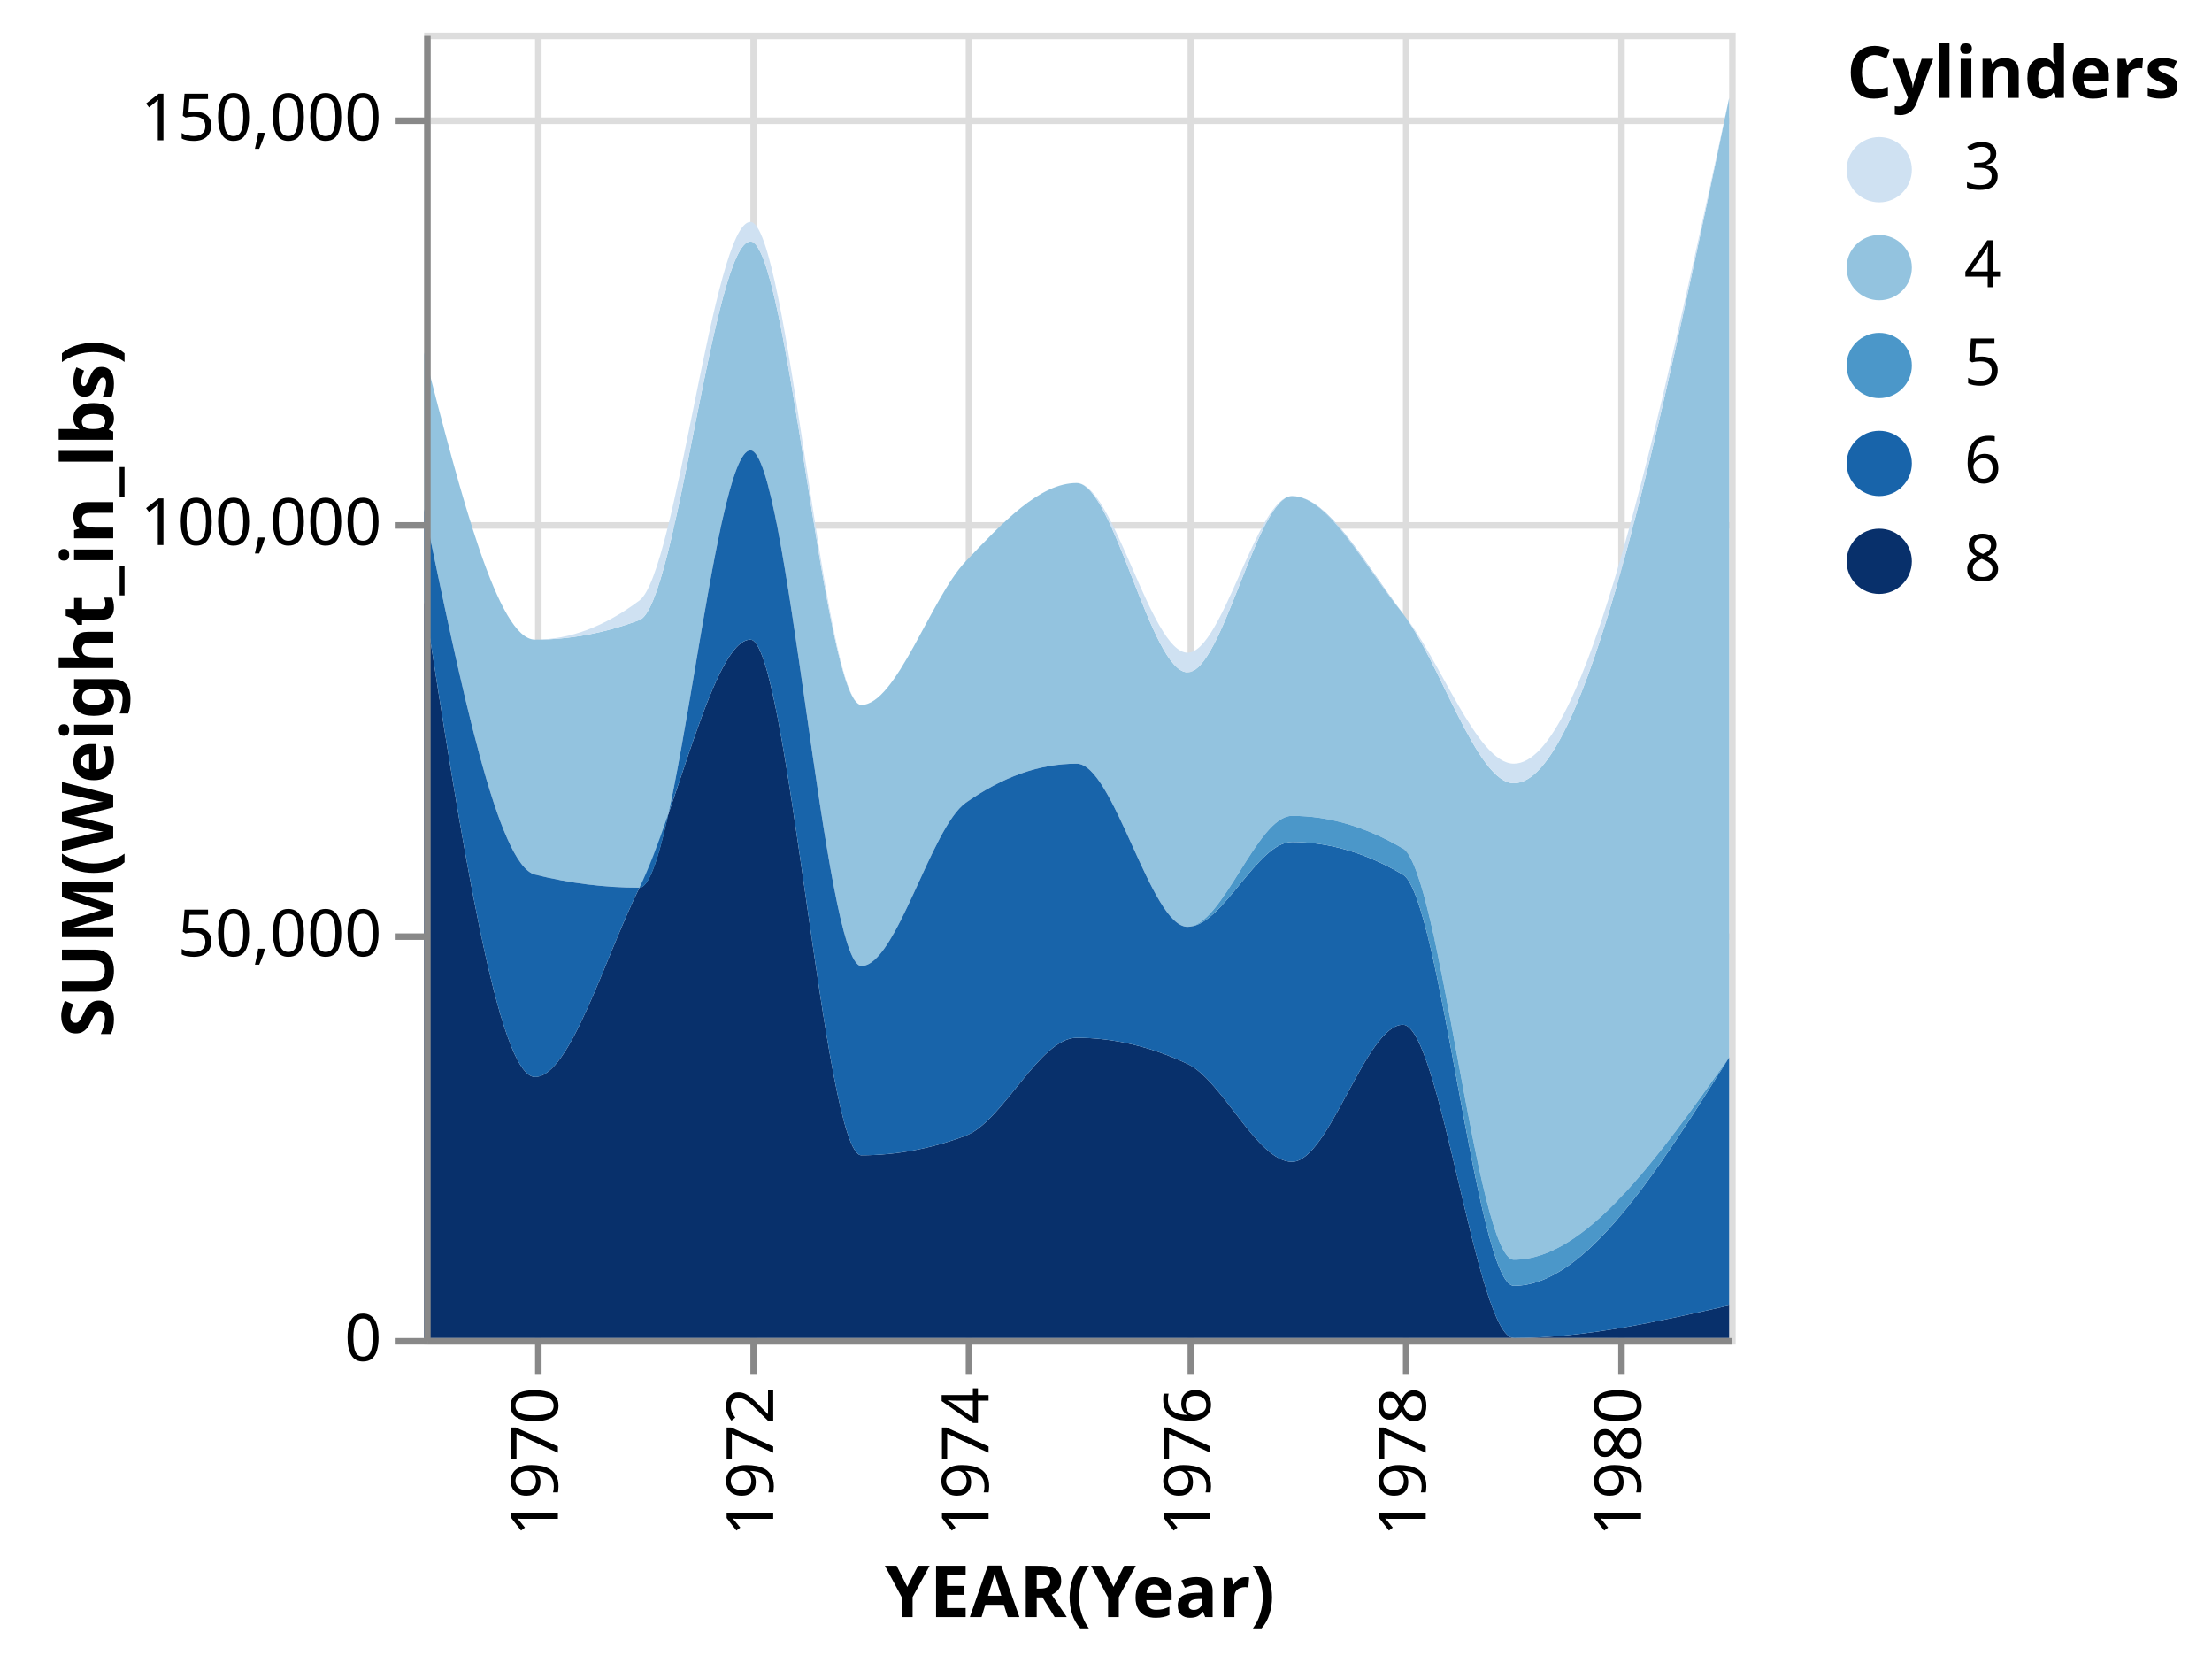
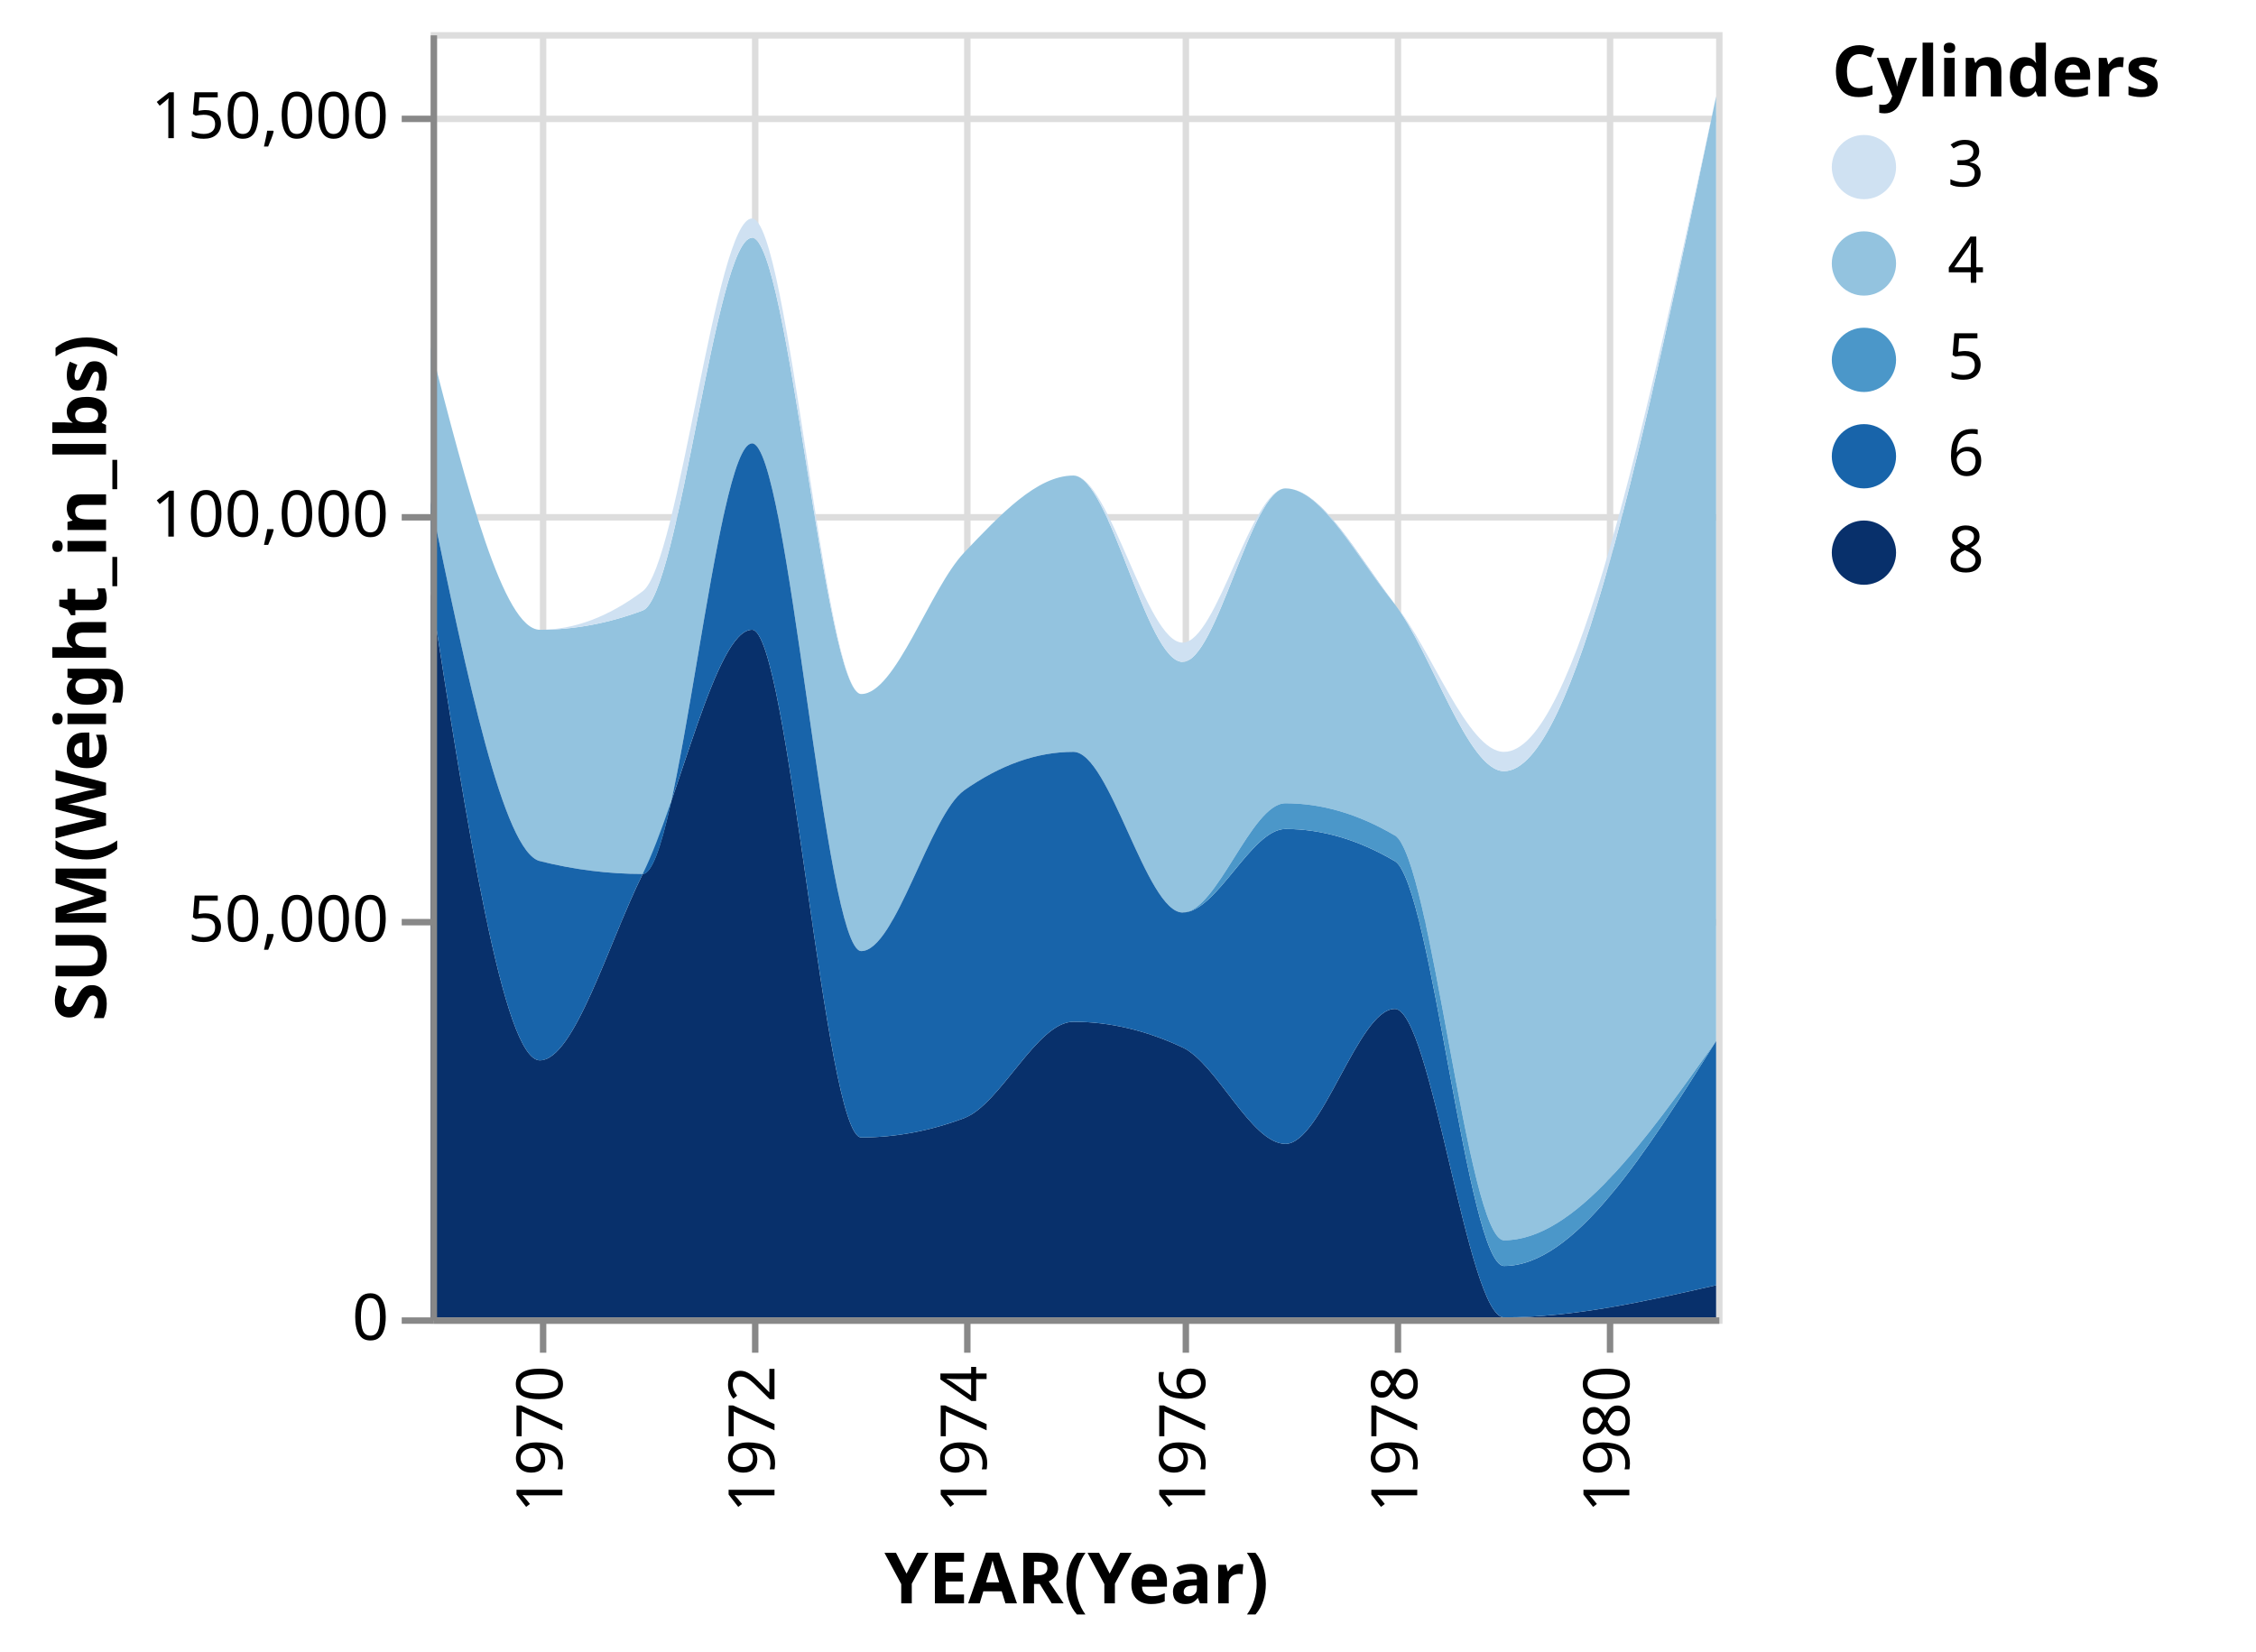
- <svg xmlns="http://www.w3.org/2000/svg" class="marks" width="339" height="256" viewBox="0 0 339 256" version="1.1">
-   <g transform="translate(65,5)">
+ <svg xmlns="http://www.w3.org/2000/svg" class="marks" width="351" height="257" viewBox="0 0 351 257" version="1.1">
+   <g transform="translate(67,5)">
    <g class="mark-group role-frame root">
      <g transform="translate(0,0)">
        <path class="background" d="M0.5,0.5h200v200h-200Z" style="fill: transparent; stroke: #ddd;" />
        <g>
          <g class="mark-group role-axis">
            <g transform="translate(0.5,200.5)">
              <path class="background" d="M0,0h0v0h0Z" style="pointer-events: none; fill: none;" />
              <g>
                <g class="mark-rule role-axis-grid" style="pointer-events: none;">
                  <line transform="translate(17,-200)" x2="0" y2="200" style="fill: none; stroke: #ddd; stroke-width: 1; stroke-dasharray: ; opacity: 1;" />
                  <line transform="translate(50,-200)" x2="0" y2="200" style="fill: none; stroke: #ddd; stroke-width: 1; stroke-dasharray: ; opacity: 1;" />
                  <line transform="translate(83,-200)" x2="0" y2="200" style="fill: none; stroke: #ddd; stroke-width: 1; stroke-dasharray: ; opacity: 1;" />
                  <line transform="translate(117,-200)" x2="0" y2="200" style="fill: none; stroke: #ddd; stroke-width: 1; stroke-dasharray: ; opacity: 1;" />
                  <line transform="translate(150,-200)" x2="0" y2="200" style="fill: none; stroke: #ddd; stroke-width: 1; stroke-dasharray: ; opacity: 1;" />
                  <line transform="translate(183,-200)" x2="0" y2="200" style="fill: none; stroke: #ddd; stroke-width: 1; stroke-dasharray: ; opacity: 1;" />
                </g>
              </g>
            </g>
          </g>
          <g class="mark-group role-axis">
            <g transform="translate(0.5,0.5)">
              <path class="background" d="M0,0h0v0h0Z" style="pointer-events: none; fill: none;" />
              <g>
                <g class="mark-rule role-axis-grid" style="pointer-events: none;">
                  <line transform="translate(0,200)" x2="200" y2="0" style="fill: none; stroke: #ddd; stroke-width: 1; stroke-dasharray: ; opacity: 1;" />
                  <line transform="translate(0,138)" x2="200" y2="0" style="fill: none; stroke: #ddd; stroke-width: 1; stroke-dasharray: ; opacity: 1;" />
                  <line transform="translate(0,75)" x2="200" y2="0" style="fill: none; stroke: #ddd; stroke-width: 1; stroke-dasharray: ; opacity: 1;" />
                  <line transform="translate(0,13)" x2="200" y2="0" style="fill: none; stroke: #ddd; stroke-width: 1; stroke-dasharray: ; opacity: 1;" />
                </g>
              </g>
            </g>
          </g>
          <g class="mark-group role-scope pathgroup">
            <g transform="translate(0,0)">
              <path class="background" d="M0,0h200v200h-200Z" style="fill: none;" />
              <g>
                <g class="mark-area role-mark marks">
                  <path d="M200,195C189,197.5,178,200,167,200C161.333,200,155.667,152,150,152C144.333,152,138.667,173,133,173C127.667,173,122.333,160.51,117,158C111.333,155.333,105.667,154,100,154C94.333,154,88.667,166.875,83,169C77.667,171,72.333,172,67,172C61.333,172,55.667,93,50,93C44.333,93,38.667,119.568,33,131C27.667,141.76,22.333,160,17,160C11.333,160,5.667,123.5,0,87L0,200C5.667,200,11.333,200,17,200C22.333,200,27.667,200,33,200C38.667,200,44.333,200,50,200C55.667,200,61.333,200,67,200C72.333,200,77.667,200,83,200C88.667,200,94.333,200,100,200C105.667,200,111.333,200,117,200C122.333,200,127.667,200,133,200C138.667,200,144.333,200,150,200C155.667,200,161.333,200,167,200C178,200,189,200,200,200Z" style="fill: rgb(8, 48, 107);" />
                </g>
              </g>
            </g>
            <g transform="translate(0,0)">
              <path class="background" d="M0,0h200v200h-200Z" style="fill: none;" />
              <g>
                <g class="mark-area role-mark marks">
                  <path d="M200,10C189,62.5,178,115,167,115C161.333,115,155.667,96.333,150,89C144.333,81.667,138.667,71,133,71C127.667,71,122.333,98,117,98C111.333,98,105.667,69,100,69C94.333,69,88.667,75.047,83,81C77.667,86.603,72.333,103,67,103C61.333,103,55.667,32,50,32C44.333,32,38.667,87.875,33,90C27.667,92,22.333,93,17,93C11.333,93,5.667,71,0,49L0,73C5.667,100.292,11.333,127.583,17,129C22.333,130.333,27.667,131,33,131C38.667,131,44.333,64,50,64C55.667,64,61.333,143,67,143C72.333,143,77.667,121.765,83,118C88.667,114,94.333,112,100,112C105.667,112,111.333,137,117,137C122.333,137,127.667,120,133,120C138.667,120,144.333,121.667,150,125C155.667,128.333,161.333,188,167,188C178,188,189,172.5,200,157Z" style="fill: rgb(147, 195, 223);" />
                </g>
              </g>
            </g>
            <g transform="translate(0,0)">
              <path class="background" d="M0,0h200v200h-200Z" style="fill: none;" />
              <g>
                <g class="mark-area role-mark marks">
                  <path d="M200,157C189,174.5,178,192,167,192C161.333,192,155.667,132.333,150,129C144.333,125.667,138.667,124,133,124C127.667,124,122.333,137,117,137C111.333,137,105.667,112,100,112C94.333,112,88.667,114,83,118C77.667,121.765,72.333,143,67,143C61.333,143,55.667,64,50,64C44.333,64,38.667,131,33,131C27.667,131,22.333,130.333,17,129C11.333,127.583,5.667,100.292,0,73L0,87C5.667,123.5,11.333,160,17,160C22.333,160,27.667,141.76,33,131C38.667,119.568,44.333,93,50,93C55.667,93,61.333,172,67,172C72.333,172,77.667,171,83,169C88.667,166.875,94.333,154,100,154C105.667,154,111.333,155.333,117,158C122.333,160.51,127.667,173,133,173C138.667,173,144.333,152,150,152C155.667,152,161.333,200,167,200C178,200,189,197.5,200,195Z" style="fill: rgb(24, 100, 170);" />
                </g>
              </g>
            </g>
            <g transform="translate(0,0)">
              <path class="background" d="M0,0h200v200h-200Z" style="fill: none;" />
              <g>
                <g class="mark-area role-mark marks">
                  <path d="M200,10C189,61,178,112,167,112C161.333,112,155.667,95.833,150,89C144.333,82.167,138.667,71,133,71C127.667,71,122.333,95,117,95C111.333,95,105.667,69,100,69C94.333,69,88.667,75.047,83,81C77.667,86.603,72.333,103,67,103C61.333,103,55.667,29,50,29C44.333,29,38.667,82.75,33,87C27.667,91,22.333,93,17,93C11.333,93,5.667,71,0,49L0,49C5.667,71,11.333,93,17,93C22.333,93,27.667,92,33,90C38.667,87.875,44.333,32,50,32C55.667,32,61.333,103,67,103C72.333,103,77.667,86.603,83,81C88.667,75.047,94.333,69,100,69C105.667,69,111.333,98,117,98C122.333,98,127.667,71,133,71C138.667,71,144.333,81.667,150,89C155.667,96.333,161.333,115,167,115C178,115,189,62.5,200,10Z" style="fill: rgb(207, 225, 242);" />
                </g>
              </g>
            </g>
            <g transform="translate(0,0)">
              <path class="background" d="M0,0h200v200h-200Z" style="fill: none;" />
              <g>
                <g class="mark-area role-mark marks">
                  <path d="M200,157C189,172.5,178,188,167,188C161.333,188,155.667,128.333,150,125C144.333,121.667,138.667,120,133,120C127.667,120,122.333,137,117,137C111.333,137,105.667,112,100,112C94.333,112,88.667,114,83,118C77.667,121.765,72.333,143,67,143C61.333,143,55.667,64,50,64C44.333,64,38.667,131,33,131C27.667,131,22.333,130.333,17,129C11.333,127.583,5.667,100.292,0,73L0,73C5.667,100.292,11.333,127.583,17,129C22.333,130.333,27.667,131,33,131C38.667,131,44.333,64,50,64C55.667,64,61.333,143,67,143C72.333,143,77.667,121.765,83,118C88.667,114,94.333,112,100,112C105.667,112,111.333,137,117,137C122.333,137,127.667,124,133,124C138.667,124,144.333,125.667,150,129C155.667,132.333,161.333,192,167,192C178,192,189,174.5,200,157Z" style="fill: rgb(75, 151, 201);" />
                </g>
              </g>
            </g>
          </g>
          <g class="mark-group role-legend">
            <g transform="translate(218,0)">
-               <path class="background" d="M0,0h51v86h-51Z" style="pointer-events: none; fill: none;" />
+               <path class="background" d="M0,0h61v86h-61Z" style="pointer-events: none; fill: none;" />
              <g>
                <g class="mark-group role-legend-entry">
                  <g transform="translate(0,16)">
                    <path class="background" d="M0,0h0v0h0Z" style="pointer-events: none; fill: none;" />
                    <g>
                      <g class="mark-symbol role-legend-symbol" style="pointer-events: none;">
                        <path transform="translate(5,5)" d="M5,0A5,5,0,1,1,-5,0A5,5,0,1,1,5,0" style="fill: rgb(207, 225, 242); stroke-width: 1.5; opacity: 1;" />
                        <path transform="translate(5,20)" d="M5,0A5,5,0,1,1,-5,0A5,5,0,1,1,5,0" style="fill: rgb(147, 195, 223); stroke-width: 1.5; opacity: 1;" />
                        <path transform="translate(5,35)" d="M5,0A5,5,0,1,1,-5,0A5,5,0,1,1,5,0" style="fill: rgb(75, 151, 201); stroke-width: 1.5; opacity: 1;" />
                        <path transform="translate(5,50)" d="M5,0A5,5,0,1,1,-5,0A5,5,0,1,1,5,0" style="fill: rgb(24, 100, 170); stroke-width: 1.5; opacity: 1;" />
                        <path transform="translate(5,65)" d="M5,0A5,5,0,1,1,-5,0A5,5,0,1,1,5,0" style="fill: rgb(8, 48, 107); stroke-width: 1.5; opacity: 1;" />
                      </g>
                      <g class="mark-text role-legend-label" style="pointer-events: none;">
                        <text text-anchor="start" transform="translate(18,8)" style="font: 10px sans-serif; fill: #000; opacity: 1;">3</text>
                        <text text-anchor="start" transform="translate(18,23)" style="font: 10px sans-serif; fill: #000; opacity: 1;">4</text>
                        <text text-anchor="start" transform="translate(18,38)" style="font: 10px sans-serif; fill: #000; opacity: 1;">5</text>
                        <text text-anchor="start" transform="translate(18,53)" style="font: 10px sans-serif; fill: #000; opacity: 1;">6</text>
                        <text text-anchor="start" transform="translate(18,68)" style="font: 10px sans-serif; fill: #000; opacity: 1;">8</text>
                      </g>
                    </g>
                  </g>
                </g>
                <g class="mark-text role-legend-title" style="pointer-events: none;">
                  <text text-anchor="start" transform="translate(0,10)" style="font: bold 11px sans-serif; fill: #000; opacity: 1;">Cylinders</text>
                </g>
              </g>
            </g>
          </g>
          <g class="mark-group role-axis">
            <g transform="translate(0.5,200.5)">
              <path class="background" d="M0,0h0v0h0Z" style="pointer-events: none; fill: none;" />
              <g>
                <g class="mark-rule role-axis-tick" style="pointer-events: none;">
                  <line transform="translate(17,0)" x2="0" y2="5" style="fill: none; stroke: #888; stroke-width: 1; opacity: 1;" />
                  <line transform="translate(50,0)" x2="0" y2="5" style="fill: none; stroke: #888; stroke-width: 1; opacity: 1;" />
                  <line transform="translate(83,0)" x2="0" y2="5" style="fill: none; stroke: #888; stroke-width: 1; opacity: 1;" />
                  <line transform="translate(117,0)" x2="0" y2="5" style="fill: none; stroke: #888; stroke-width: 1; opacity: 1;" />
                  <line transform="translate(150,0)" x2="0" y2="5" style="fill: none; stroke: #888; stroke-width: 1; opacity: 1;" />
                  <line transform="translate(183,0)" x2="0" y2="5" style="fill: none; stroke: #888; stroke-width: 1; opacity: 1;" />
                </g>
                <g class="mark-text role-axis-label" style="pointer-events: none;">
                  <text text-anchor="end" transform="translate(17,7) rotate(270) translate(0,3)" style="font: 10px sans-serif; fill: #000; opacity: 1;">1970</text>
                  <text text-anchor="end" transform="translate(50,7) rotate(270) translate(0,3)" style="font: 10px sans-serif; fill: #000; opacity: 1;">1972</text>
                  <text text-anchor="end" transform="translate(83,7) rotate(270) translate(0,3)" style="font: 10px sans-serif; fill: #000; opacity: 1;">1974</text>
                  <text text-anchor="end" transform="translate(117,7) rotate(270) translate(0,3)" style="font: 10px sans-serif; fill: #000; opacity: 1;">1976</text>
                  <text text-anchor="end" transform="translate(150,7) rotate(270) translate(0,3)" style="font: 10px sans-serif; fill: #000; opacity: 1;">1978</text>
                  <text text-anchor="end" transform="translate(183,7) rotate(270) translate(0,3)" style="font: 10px sans-serif; fill: #000; opacity: 1;">1980</text>
                </g>
                <g class="mark-rule role-axis-domain" style="pointer-events: none;">
                  <line transform="translate(0,0)" x2="200" y2="0" style="fill: none; stroke: #888; stroke-width: 1; opacity: 1;" />
                </g>
                <g class="mark-text role-axis-title" style="pointer-events: none;">
-                   <text text-anchor="middle" transform="translate(100,42.24609)" style="font: bold 11px sans-serif; fill: #000; opacity: 1;">YEAR(Year)</text>
+                   <text text-anchor="middle" transform="translate(100,44)" style="font: bold 11px sans-serif; fill: #000; opacity: 1;">YEAR(Year)</text>
                </g>
              </g>
            </g>
          </g>
          <g class="mark-group role-axis">
            <g transform="translate(0.5,0.5)">
              <path class="background" d="M0,0h0v0h0Z" style="pointer-events: none; fill: none;" />
              <g>
                <g class="mark-rule role-axis-tick" style="pointer-events: none;">
                  <line transform="translate(0,200)" x2="-5" y2="0" style="fill: none; stroke: #888; stroke-width: 1; opacity: 1;" />
                  <line transform="translate(0,138)" x2="-5" y2="0" style="fill: none; stroke: #888; stroke-width: 1; opacity: 1;" />
                  <line transform="translate(0,75)" x2="-5" y2="0" style="fill: none; stroke: #888; stroke-width: 1; opacity: 1;" />
                  <line transform="translate(0,13)" x2="-5" y2="0" style="fill: none; stroke: #888; stroke-width: 1; opacity: 1;" />
                </g>
                <g class="mark-text role-axis-label" style="pointer-events: none;">
                  <text text-anchor="end" transform="translate(-7,203)" style="font: 10px sans-serif; fill: #000; opacity: 1;">0</text>
                  <text text-anchor="end" transform="translate(-7,141)" style="font: 10px sans-serif; fill: #000; opacity: 1;">50,000</text>
                  <text text-anchor="end" transform="translate(-7,78)" style="font: 10px sans-serif; fill: #000; opacity: 1;">100,000</text>
                  <text text-anchor="end" transform="translate(-7,16)" style="font: 10px sans-serif; fill: #000; opacity: 1;">150,000</text>
                </g>
                <g class="mark-rule role-axis-domain" style="pointer-events: none;">
                  <line transform="translate(0,200)" x2="0" y2="-200" style="fill: none; stroke: #888; stroke-width: 1; opacity: 1;" />
                </g>
                <g class="mark-text role-axis-title" style="pointer-events: none;">
-                   <text text-anchor="middle" transform="translate(-46.14746,100) rotate(-90) translate(0,-2)" style="font: bold 11px sans-serif; fill: #000; opacity: 1;">SUM(Weight_in_lbs)</text>
+                   <text text-anchor="middle" transform="translate(-49,100) rotate(-90) translate(0,-2)" style="font: bold 11px sans-serif; fill: #000; opacity: 1;">SUM(Weight_in_lbs)</text>
                </g>
              </g>
            </g>
          </g>
        </g>
      </g>
    </g>
  </g>
</svg>
